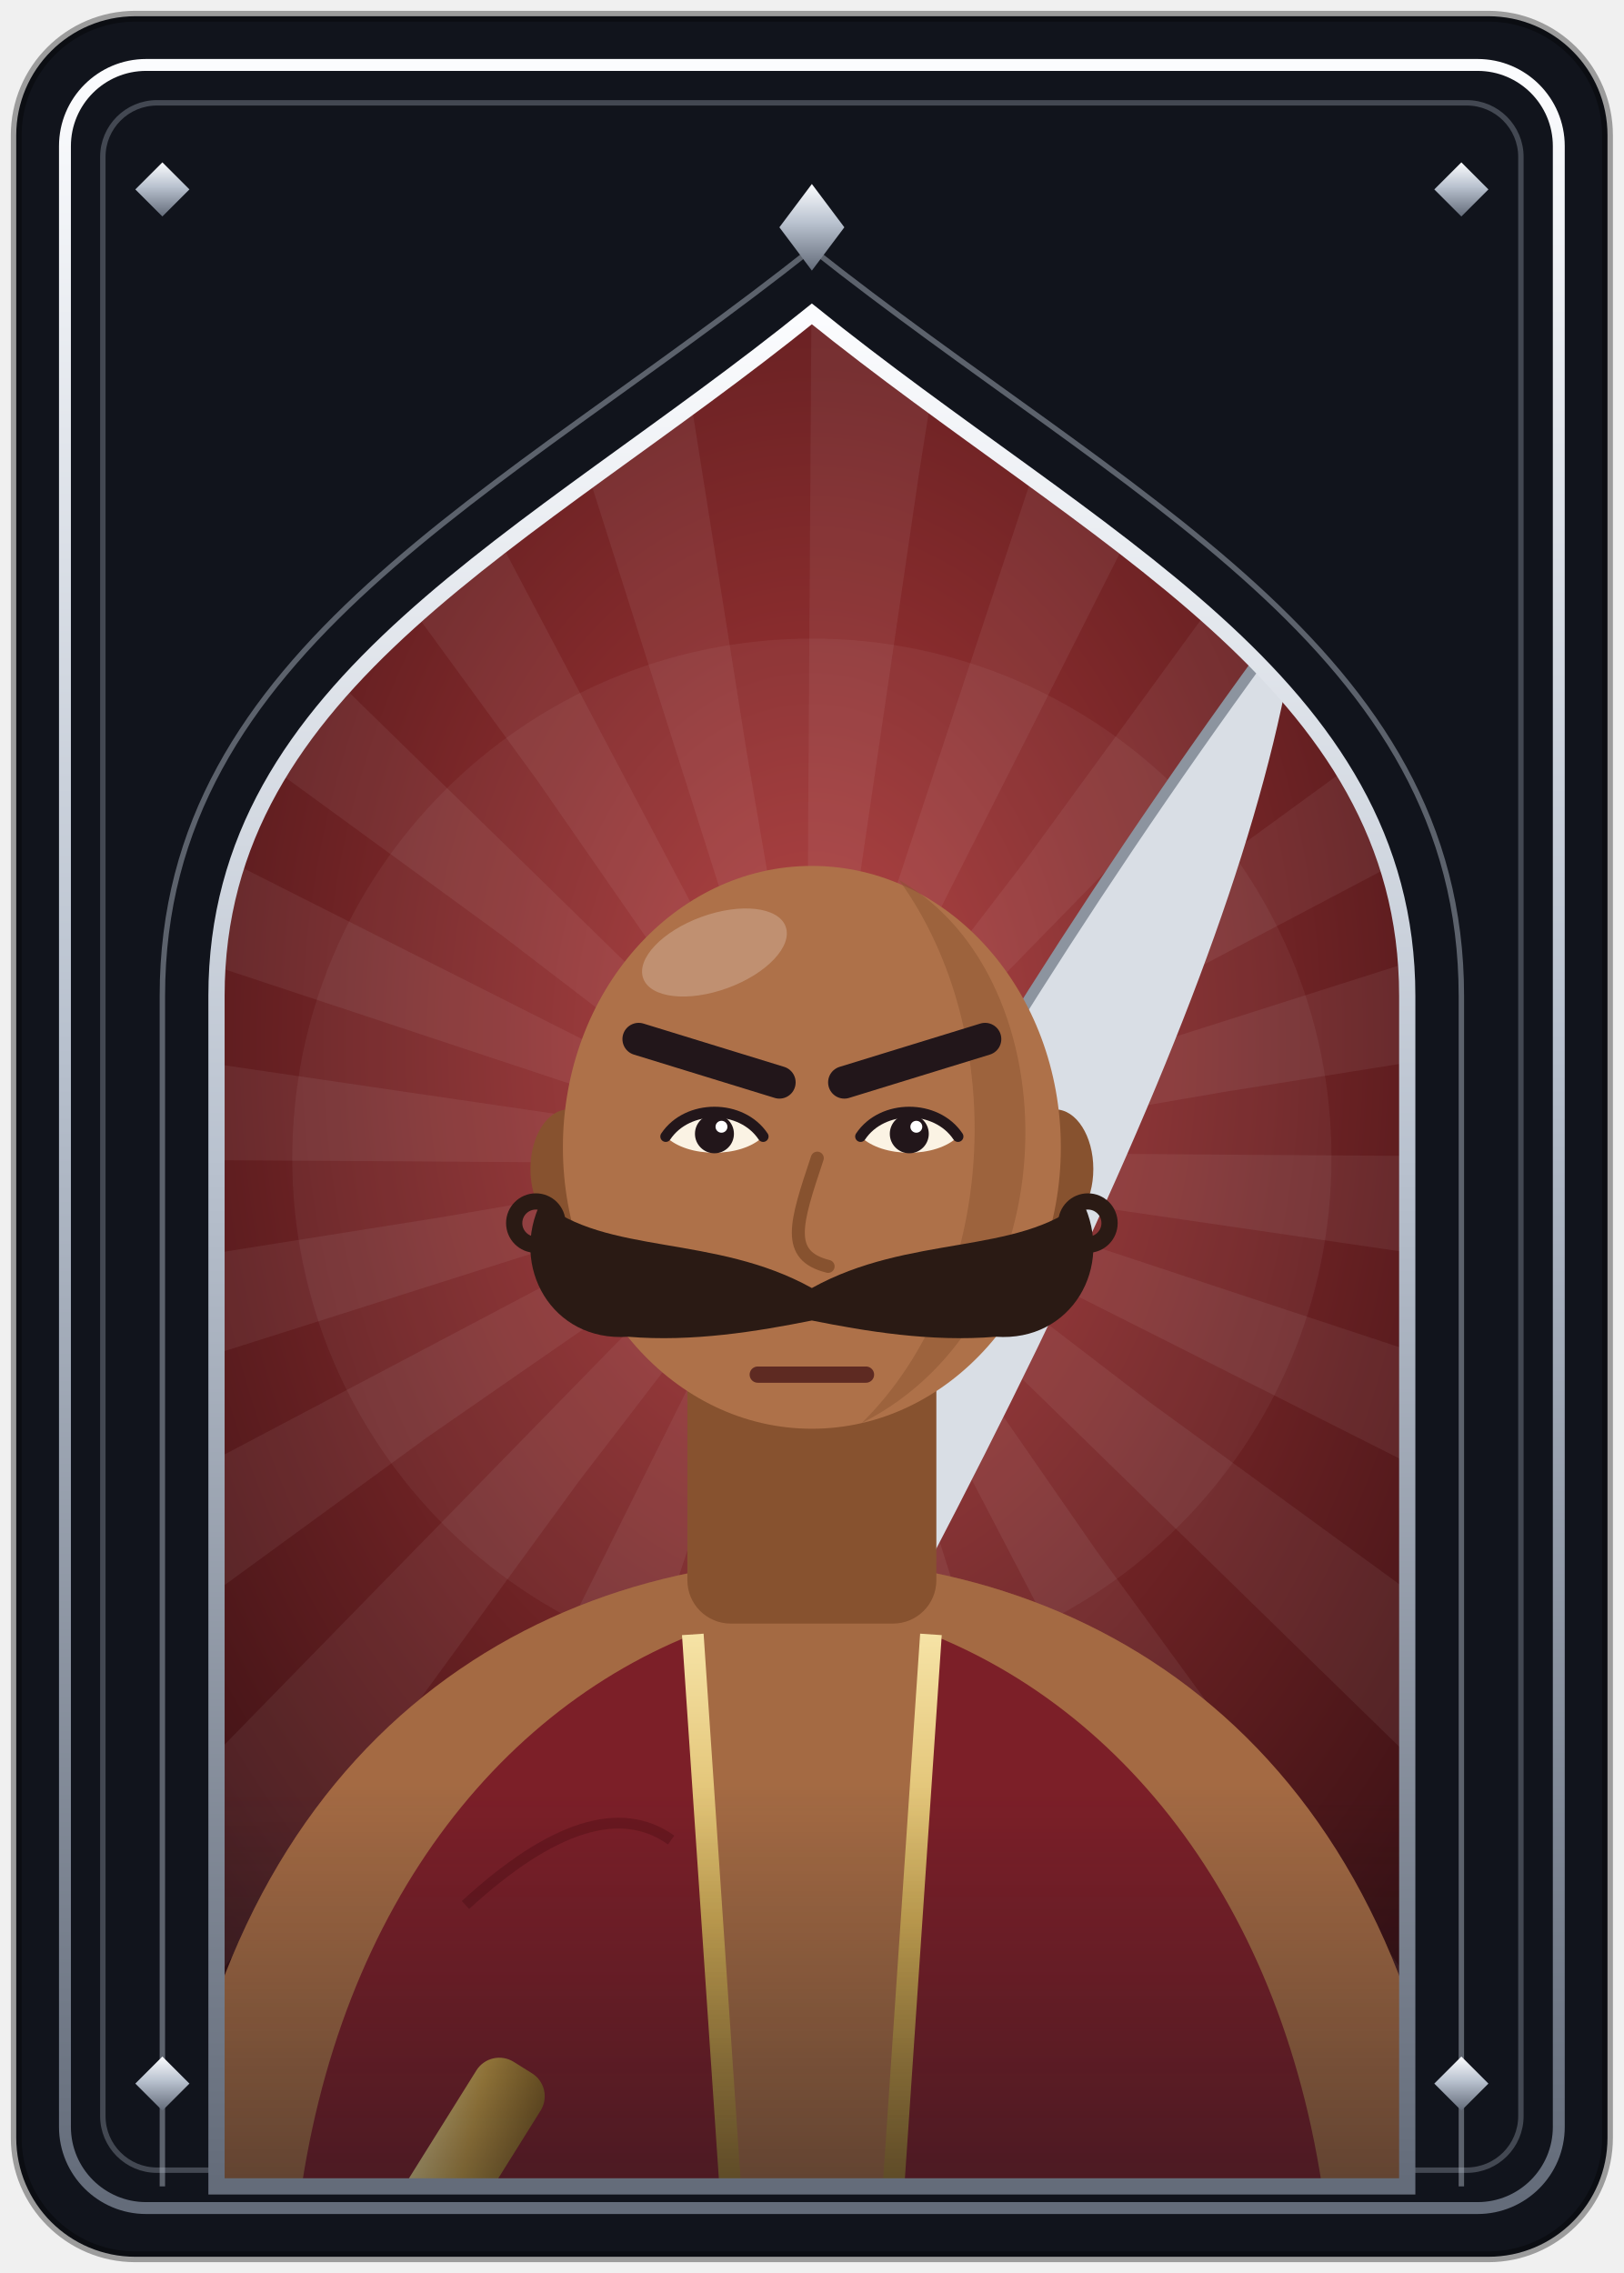
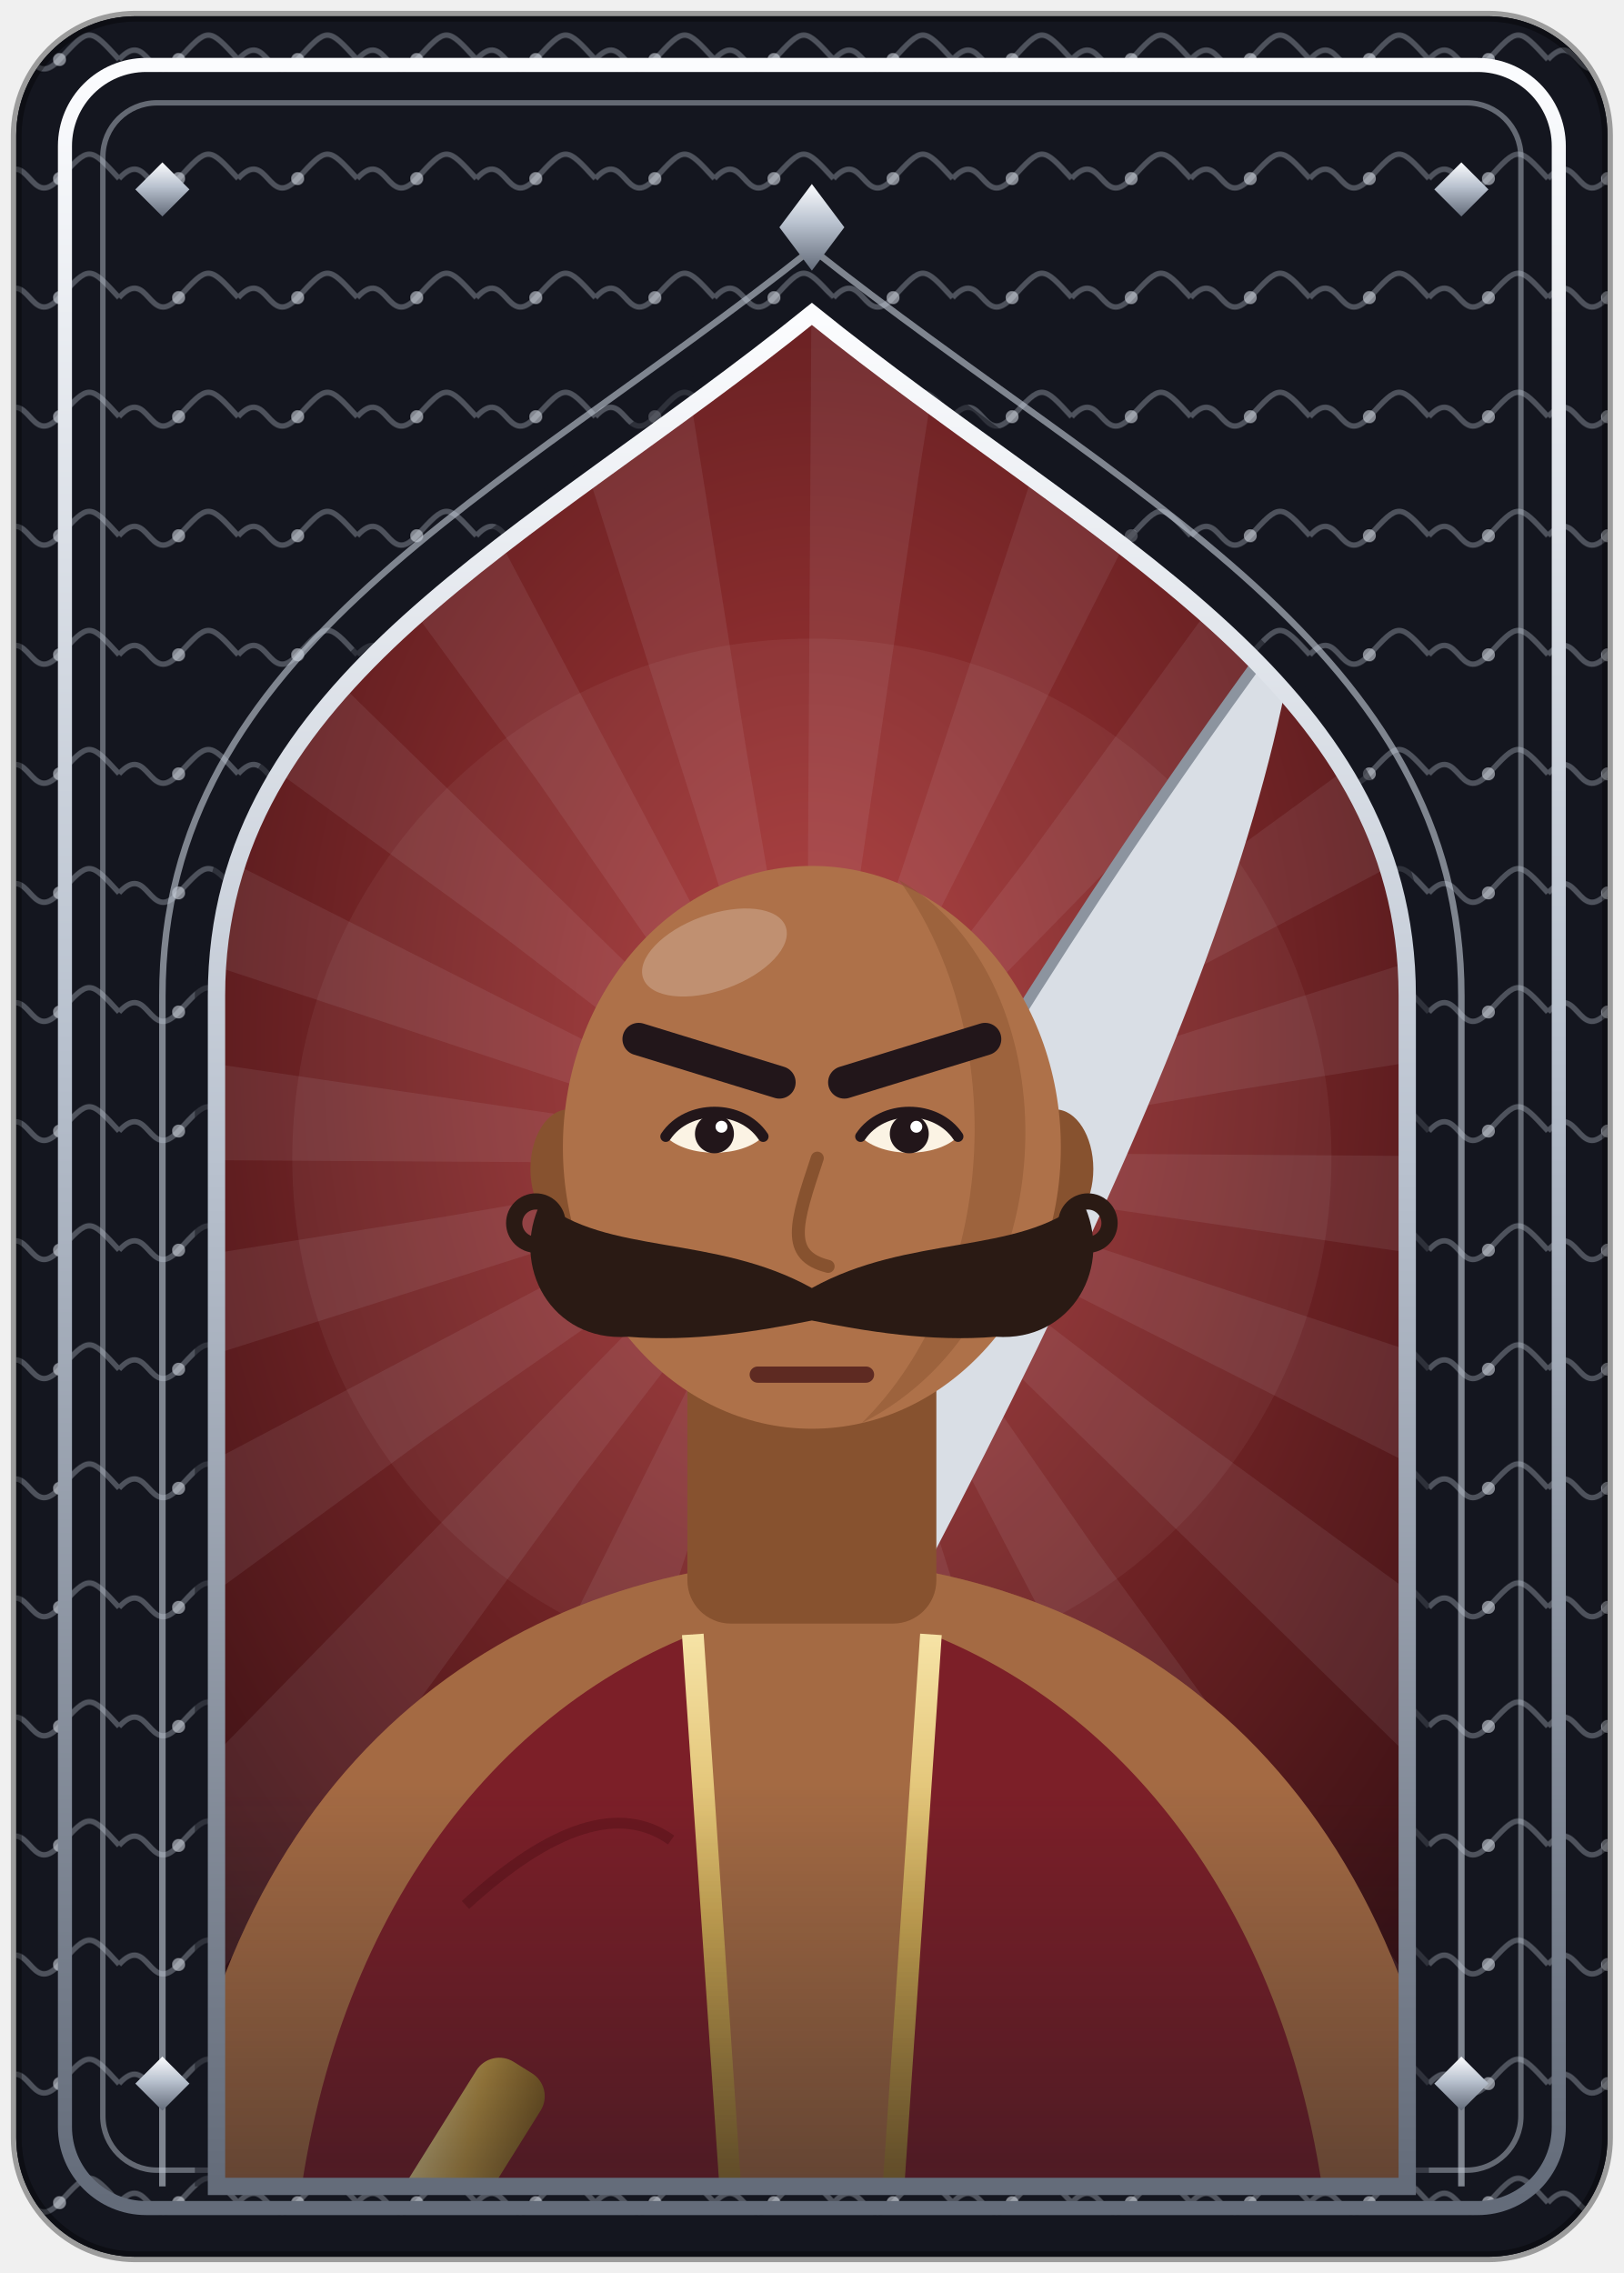
<svg xmlns="http://www.w3.org/2000/svg" viewBox="0 0 300 420" width="600" height="840">
  <defs>
    <linearGradient id="gold" x1="0" y1="0" x2="0" y2="1">
      <stop offset="0" stop-color="#F6E3A6" />
      <stop offset=".45" stop-color="#D4AE55" />
      <stop offset="1" stop-color="#8A6424" />
    </linearGradient>
    <linearGradient id="goldh" x1="0" y1="0" x2="1" y2="1">
      <stop offset="0" stop-color="#F6E3A6" />
      <stop offset=".5" stop-color="#C99E45" />
      <stop offset="1" stop-color="#7E5A1E" />
    </linearGradient>
+     <pattern id="basepat" width="22" height="22" patternUnits="userSpaceOnUse">
+       <rect width="22" height="22" fill="#14161F" />
+       <path d="M0 11C5.5 5 5.5 17 11 11S16.5 5 22 11" fill="none" stroke="#B9C2CF" stroke-opacity=".35" stroke-width="1" />
+       <circle cx="11" cy="11" r="1.2" fill="#DDE3EC" fill-opacity=".55" />
+     </pattern>
    <linearGradient id="frm" x1="0" y1="0" x2="0" y2="1">
      <stop offset="0" stop-color="#FBFCFE" />
      <stop offset=".45" stop-color="#B9C2CF" />
      <stop offset="1" stop-color="#646C7A" />
    </linearGradient>
    <radialGradient id="bg" cx=".5" cy=".46" r=".62">
      <stop offset="0" stop-color="#B03A3A" />
      <stop offset="1" stop-color="#280A0E" />
    </radialGradient>
    <clipPath id="arch">
      <path d="M40 404V184C40 126 98 100 150 58C202 100 260 126 260 184V404Z" />
    </clipPath>
    <linearGradient id="fade" x1="0" y1="0" x2="0" y2="1">
-       <stop offset="0" stop-color="#11141C" stop-opacity="0" />
-       <stop offset="1" stop-color="#11141C" stop-opacity=".55" />
+       <stop offset="0" stop-color="#14161F" stop-opacity="0" />
+       <stop offset="1" stop-color="#14161F" stop-opacity=".55" />
    </linearGradient>
  </defs>
-   <rect x="3" y="3" width="294" height="414" rx="22" fill="#11141C" />
+   <rect x="3" y="3" width="294" height="414" rx="22" fill="#14161F" />
+   <rect x="3" y="3" width="294" height="414" rx="22" fill="url(#basepat)" />
  <rect x="3" y="3" width="294" height="414" rx="22" fill="none" stroke="#000" stroke-opacity=".35" stroke-width="2" />
-   <rect x="12" y="12" width="276" height="396" rx="15" fill="none" stroke="url(#frm)" stroke-width="2.2" />
-   <rect x="19" y="19" width="262" height="382" rx="10" fill="none" stroke="#B9C2CF" stroke-opacity=".3" stroke-width="1" />
+   <rect x="12" y="12" width="276" height="396" rx="15" fill="none" stroke="url(#frm)" stroke-width="2.6" />
+   <rect x="19" y="19" width="262" height="382" rx="10" fill="none" stroke="#C7CFDA" stroke-opacity=".45" stroke-width="1" />
+   <path d="M36 404V184C36 124 96 98 150 52C204 98 264 124 264 184V404Z" fill="#14161F" fill-opacity=".55" />
  <g clip-path="url(#arch)">
    <rect width="300" height="420" fill="url(#bg)" />
-     <circle cx="150" cy="214" r="170" fill="none" stroke="#FFFFFF" stroke-opacity=".06" stroke-width="340" stroke-dasharray="26.7 26.7" />
+     <circle cx="150" cy="214" r="170" fill="none" stroke="#E6ECF5" stroke-opacity=".08" stroke-width="340" stroke-dasharray="26.7 26.7" />
    <circle cx="150" cy="214" r="96" fill="#fff" opacity=".05" />
-     <path d="M84 400C118 306 170 206 240 112C232 176 186 268 108 404Z" fill="#D9DEE5" />
-     <path d="M84 400C118 306 170 206 240 112" fill="none" stroke="#8C949F" stroke-width="2" />
-     <path d="M30 420C36 330 90 290 150 288C210 290 264 330 270 420Z" fill="#AE7149" />
-     <path d="M30 420C36 330 90 290 150 288C210 290 264 330 270 420Z" fill="#87522F" opacity=".25" />
-     <path d="M54 420C58 360 88 318 128 302L136 420Z" fill="#7C1F28" />
-     <path d="M246 420C242 360 212 318 172 302L164 420Z" fill="#7C1F28" />
-     <path d="M128 302L136 420M172 302L164 420" stroke="url(#gold)" stroke-width="4" />
-     <path d="M86 352Q110 330 124 340" fill="none" stroke="#5E1219" stroke-width="2" opacity=".6" />
-     <rect x="127.0" y="244" width="46" height="56" rx="8" fill="#87522F" />
-     <ellipse cx="105" cy="216" rx="7" ry="11" fill="#87522F" />
-     <ellipse cx="195" cy="216" rx="7" ry="11" fill="#87522F" />
-     <ellipse cx="150" cy="212" rx="46" ry="52" fill="#AE7149" />
-     <path d="M166.1 162.6C198.3 180.8 198.3 243.2 159.2 262.96C184.5 238.0 186.8 191.2 166.1 162.6Z" fill="#87522F" opacity=".45" />
-     <ellipse cx="132" cy="176" rx="14" ry="7" fill="#fff" opacity=".22" transform="rotate(-20 132 176)" />
-     <path d="M118 192L144 200" stroke="#22161A" stroke-width="6" stroke-linecap="round" />
-     <path d="M182 192L156 200" stroke="#22161A" stroke-width="6" stroke-linecap="round" />
-     <path d="M123 210C127 204 137 204 141 210C137 214 127 214 123 210Z" fill="#FBF3E4" />
-     <circle cx="132" cy="209.5" r="3.6" fill="#22161A" />
-     <circle cx="133.3" cy="208.2" r="1.1" fill="#fff" />
-     <path d="M123 210C127 204 137 204 141 210" fill="none" stroke="#22161A" stroke-width="2" stroke-linecap="round" />
-     <path d="M159 210C163 204 173 204 177 210C173 214 163 214 159 210Z" fill="#FBF3E4" />
-     <circle cx="168" cy="209.5" r="3.6" fill="#22161A" />
-     <circle cx="169.3" cy="208.2" r="1.1" fill="#fff" />
-     <path d="M159 210C163 204 173 204 177 210" fill="none" stroke="#22161A" stroke-width="2" stroke-linecap="round" />
-     <path d="M151 214C147 226 145 232 153 234" fill="none" stroke="#87522F" stroke-width="2.4" stroke-linecap="round" />
-     <path d="M150 238C132 228 112 232 100 222C94 234 102 248 116 247C128 248 140 246 150 244C160 246 172 248 184 247C198 248 206 234 200 222C188 232 168 228 150 238Z" fill="#2A1A14" />
-     <circle cx="99" cy="226" r="4" fill="none" stroke="#2A1A14" stroke-width="3" />
-     <circle cx="201" cy="226" r="4" fill="none" stroke="#2A1A14" stroke-width="3" />
-     <path d="M140 254H160" stroke="#5E2A22" stroke-width="3" stroke-linecap="round" />
-     <rect x="66" y="392" width="40" height="14" rx="5" fill="url(#goldh)" transform="rotate(-58 86 399)" />
+     <g class="treat">
+       <path d="M84 400C118 306 170 206 240 112C232 176 186 268 108 404Z" fill="#D9DEE5" />
+       <path d="M84 400C118 306 170 206 240 112" fill="none" stroke="#8C949F" stroke-width="2" />
+       <path d="M30 420C36 330 90 290 150 288C210 290 264 330 270 420Z" fill="#AE7149" />
+       <path d="M30 420C36 330 90 290 150 288C210 290 264 330 270 420Z" fill="#87522F" opacity=".25" />
+       <path d="M54 420C58 360 88 318 128 302L136 420Z" fill="#7C1F28" />
+       <path d="M246 420C242 360 212 318 172 302L164 420Z" fill="#7C1F28" />
+       <path d="M128 302L136 420M172 302L164 420" stroke="url(#gold)" stroke-width="4" />
+       <path d="M86 352Q110 330 124 340" fill="none" stroke="#5E1219" stroke-width="2" opacity=".6" />
+       <rect x="127.0" y="244" width="46" height="56" rx="8" fill="#87522F" />
+       <ellipse cx="105" cy="216" rx="7" ry="11" fill="#87522F" />
+       <ellipse cx="195" cy="216" rx="7" ry="11" fill="#87522F" />
+       <ellipse cx="150" cy="212" rx="46" ry="52" fill="#AE7149" />
+       <path d="M166.1 162.6C198.3 180.8 198.3 243.2 159.2 262.96C184.5 238.0 186.8 191.2 166.1 162.6Z" fill="#87522F" opacity=".45" />
+       <ellipse cx="132" cy="176" rx="14" ry="7" fill="#fff" opacity=".22" transform="rotate(-20 132 176)" />
+       <path d="M118 192L144 200" stroke="#22161A" stroke-width="6" stroke-linecap="round" />
+       <path d="M182 192L156 200" stroke="#22161A" stroke-width="6" stroke-linecap="round" />
+       <path d="M123 210C127 204 137 204 141 210C137 214 127 214 123 210Z" fill="#FBF3E4" />
+       <circle cx="132" cy="209.5" r="3.6" fill="#22161A" />
+       <circle cx="133.3" cy="208.2" r="1.1" fill="#fff" />
+       <path d="M123 210C127 204 137 204 141 210" fill="none" stroke="#22161A" stroke-width="2" stroke-linecap="round" />
+       <path d="M159 210C163 204 173 204 177 210C173 214 163 214 159 210Z" fill="#FBF3E4" />
+       <circle cx="168" cy="209.5" r="3.6" fill="#22161A" />
+       <circle cx="169.3" cy="208.2" r="1.1" fill="#fff" />
+       <path d="M159 210C163 204 173 204 177 210" fill="none" stroke="#22161A" stroke-width="2" stroke-linecap="round" />
+       <path d="M151 214C147 226 145 232 153 234" fill="none" stroke="#87522F" stroke-width="2.4" stroke-linecap="round" />
+       <path d="M150 238C132 228 112 232 100 222C94 234 102 248 116 247C128 248 140 246 150 244C160 246 172 248 184 247C198 248 206 234 200 222C188 232 168 228 150 238Z" fill="#2A1A14" />
+       <circle cx="99" cy="226" r="4" fill="none" stroke="#2A1A14" stroke-width="3" />
+       <circle cx="201" cy="226" r="4" fill="none" stroke="#2A1A14" stroke-width="3" />
+       <path d="M140 254H160" stroke="#5E2A22" stroke-width="3" stroke-linecap="round" />
+       <rect x="66" y="392" width="40" height="14" rx="5" fill="url(#goldh)" transform="rotate(-58 86 399)" />
+     </g>
    <rect y="330" width="300" height="90" fill="url(#fade)" />
  </g>
-   <path d="M40 404V184C40 126 98 100 150 58C202 100 260 126 260 184V404Z" fill="none" stroke="url(#frm)" stroke-width="3" />
-   <path d="M30 404V184C30 120 92 92 150 46C208 92 270 120 270 184V404" fill="none" stroke="#B9C2CF" stroke-opacity=".45" stroke-width="1" />
+   <path d="M40 404V184C40 126 98 100 150 58C202 100 260 126 260 184V404Z" fill="none" stroke="url(#frm)" stroke-width="3.2" />
+   <path d="M30 404V184C30 120 92 92 150 46C208 92 270 120 270 184V404" fill="none" stroke="#C7CFDA" stroke-opacity=".6" stroke-width="1.2" />
  <path d="M150 34l6 8-6 8-6-8z" fill="url(#frm)" />
  <g fill="url(#frm)">
    <path d="M30 30l5 5-5 5-5-5z" />
    <path d="M270 30l5 5-5 5-5-5z" />
    <path d="M30 380l5 5-5 5-5-5z" />
    <path d="M270 380l5 5-5 5-5-5z" />
  </g>
</svg>
